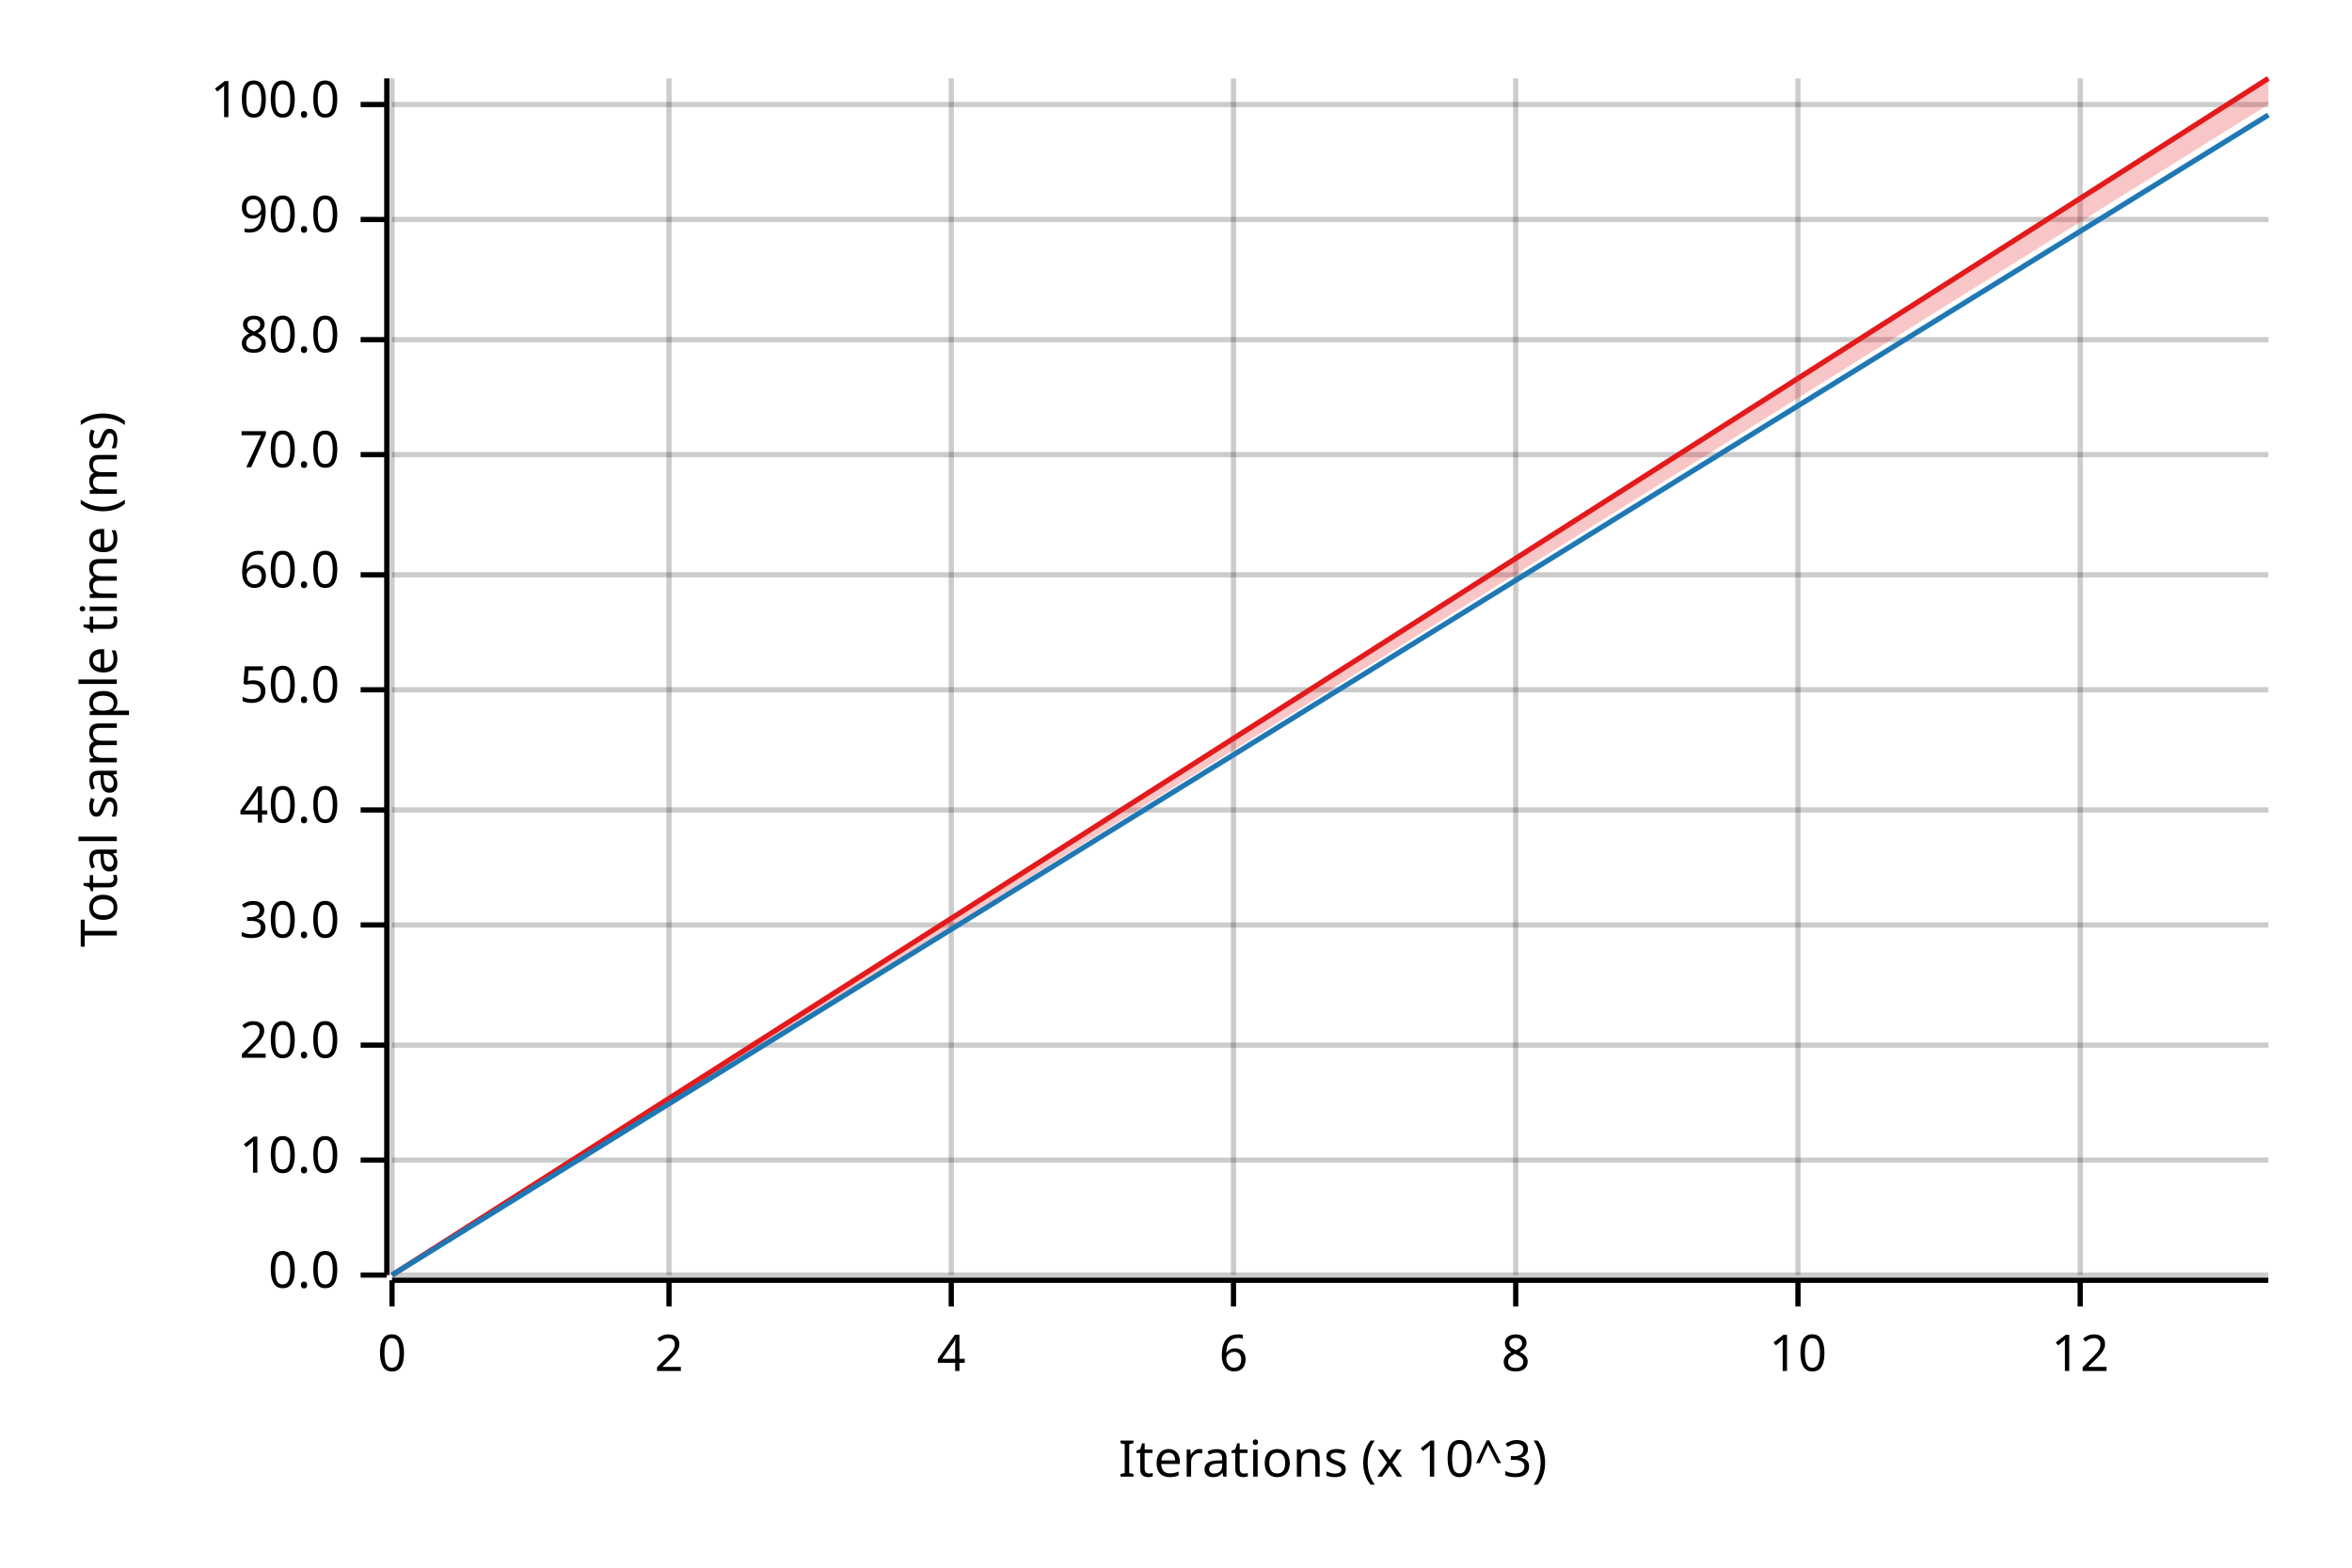
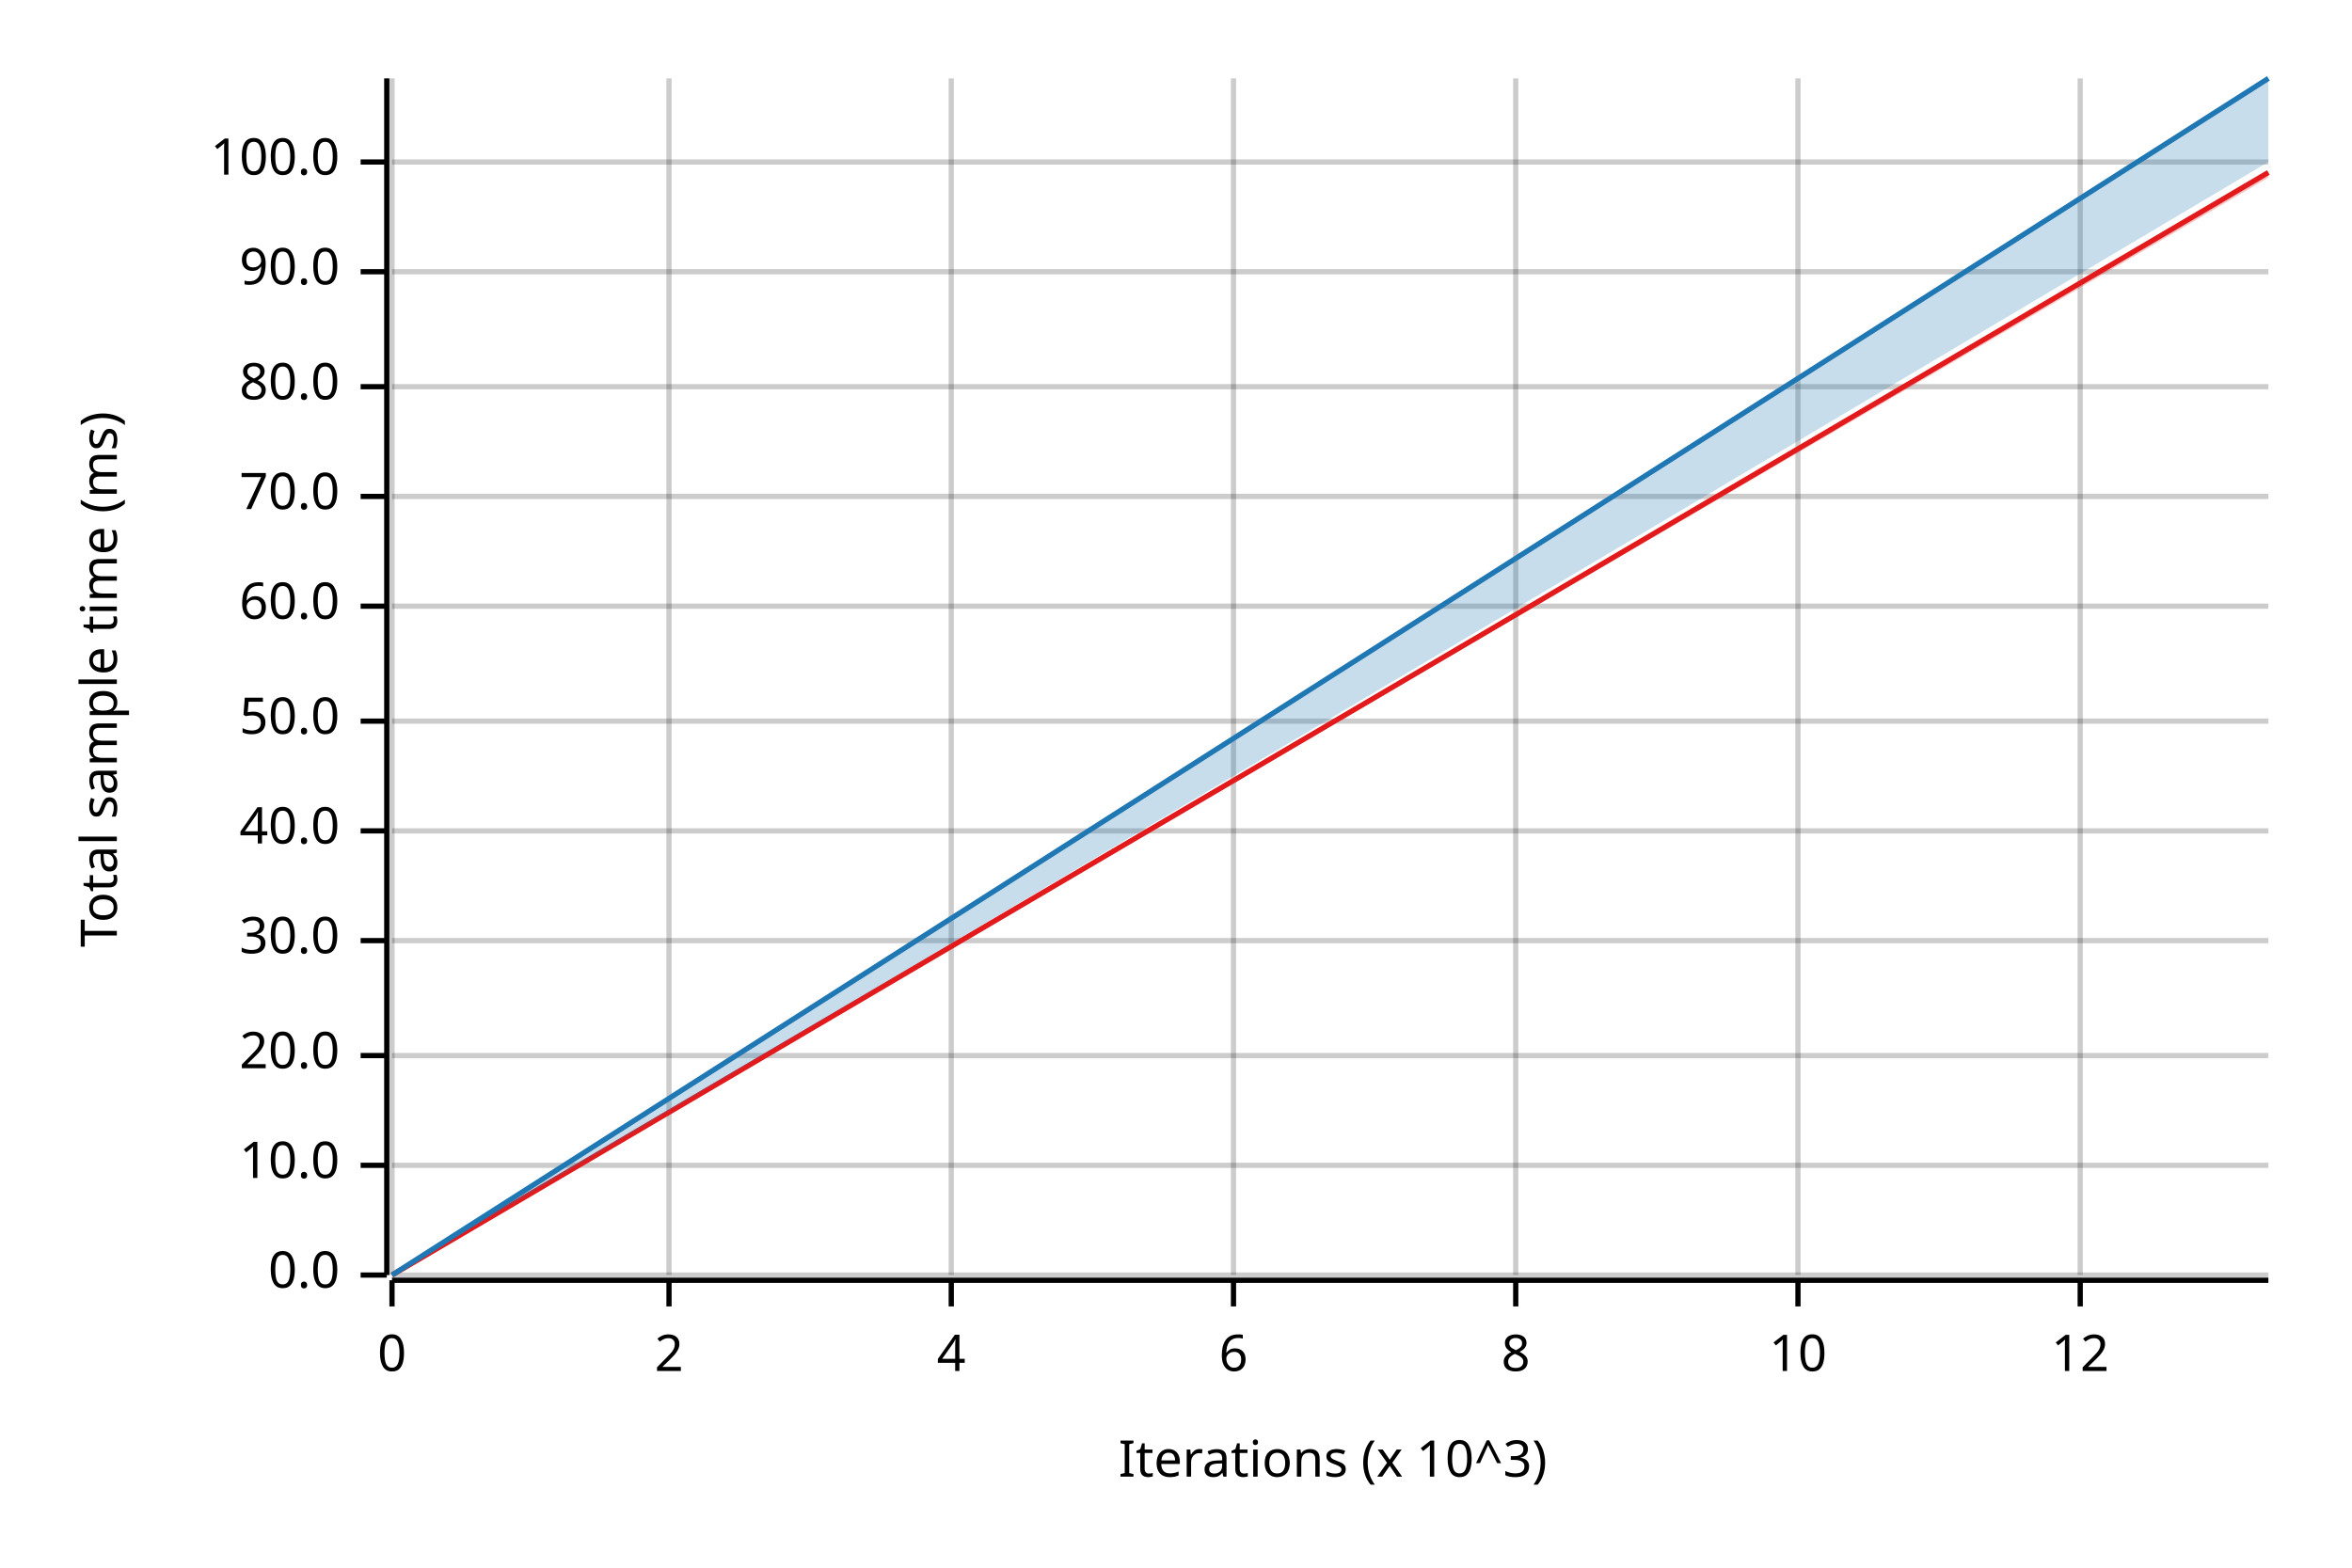
<svg xmlns="http://www.w3.org/2000/svg" width="450" height="300" viewBox="0 0 450 300">
  <text x="15" y="130" dy="0.76em" text-anchor="middle" font-family="sans-serif" font-size="9.677" opacity="1" fill="#000000" transform="rotate(270, 15, 130)">
Total sample time (ms)
</text>
  <text x="255" y="285" dy="-0.5ex" text-anchor="middle" font-family="sans-serif" font-size="9.677" opacity="1" fill="#000000">
Iterations (x 10^3)
</text>
  <line opacity="0.2" stroke="#000000" stroke-width="1" x1="75" y1="244" x2="75" y2="15" />
  <line opacity="0.2" stroke="#000000" stroke-width="1" x1="128" y1="244" x2="128" y2="15" />
  <line opacity="0.2" stroke="#000000" stroke-width="1" x1="182" y1="244" x2="182" y2="15" />
  <line opacity="0.2" stroke="#000000" stroke-width="1" x1="236" y1="244" x2="236" y2="15" />
  <line opacity="0.2" stroke="#000000" stroke-width="1" x1="290" y1="244" x2="290" y2="15" />
  <line opacity="0.2" stroke="#000000" stroke-width="1" x1="344" y1="244" x2="344" y2="15" />
  <line opacity="0.2" stroke="#000000" stroke-width="1" x1="398" y1="244" x2="398" y2="15" />
  <line opacity="0.2" stroke="#000000" stroke-width="1" x1="75" y1="244" x2="434" y2="244" />
-   <line opacity="0.2" stroke="#000000" stroke-width="1" x1="75" y1="222" x2="434" y2="222" />
-   <line opacity="0.2" stroke="#000000" stroke-width="1" x1="75" y1="200" x2="434" y2="200" />
-   <line opacity="0.2" stroke="#000000" stroke-width="1" x1="75" y1="177" x2="434" y2="177" />
-   <line opacity="0.2" stroke="#000000" stroke-width="1" x1="75" y1="155" x2="434" y2="155" />
-   <line opacity="0.2" stroke="#000000" stroke-width="1" x1="75" y1="132" x2="434" y2="132" />
-   <line opacity="0.2" stroke="#000000" stroke-width="1" x1="75" y1="110" x2="434" y2="110" />
-   <line opacity="0.2" stroke="#000000" stroke-width="1" x1="75" y1="87" x2="434" y2="87" />
-   <line opacity="0.2" stroke="#000000" stroke-width="1" x1="75" y1="65" x2="434" y2="65" />
-   <line opacity="0.2" stroke="#000000" stroke-width="1" x1="75" y1="42" x2="434" y2="42" />
-   <line opacity="0.2" stroke="#000000" stroke-width="1" x1="75" y1="20" x2="434" y2="20" />
+   <line opacity="0.2" stroke="#000000" stroke-width="1" x1="75" y1="223" x2="434" y2="223" />
+   <line opacity="0.2" stroke="#000000" stroke-width="1" x1="75" y1="202" x2="434" y2="202" />
+   <line opacity="0.2" stroke="#000000" stroke-width="1" x1="75" y1="180" x2="434" y2="180" />
+   <line opacity="0.2" stroke="#000000" stroke-width="1" x1="75" y1="159" x2="434" y2="159" />
+   <line opacity="0.2" stroke="#000000" stroke-width="1" x1="75" y1="138" x2="434" y2="138" />
+   <line opacity="0.2" stroke="#000000" stroke-width="1" x1="75" y1="116" x2="434" y2="116" />
+   <line opacity="0.2" stroke="#000000" stroke-width="1" x1="75" y1="95" x2="434" y2="95" />
+   <line opacity="0.2" stroke="#000000" stroke-width="1" x1="75" y1="74" x2="434" y2="74" />
+   <line opacity="0.2" stroke="#000000" stroke-width="1" x1="75" y1="52" x2="434" y2="52" />
+   <line opacity="0.2" stroke="#000000" stroke-width="1" x1="75" y1="31" x2="434" y2="31" />
  <polyline fill="none" opacity="1" stroke="#000000" stroke-width="1" points="74,15 74,244 " />
  <text x="65" y="244" dy="0.5ex" text-anchor="end" font-family="sans-serif" font-size="9.677" opacity="1" fill="#000000">
0.0
</text>
  <polyline fill="none" opacity="1" stroke="#000000" stroke-width="1" points="69,244 74,244 " />
-   <text x="65" y="222" dy="0.5ex" text-anchor="end" font-family="sans-serif" font-size="9.677" opacity="1" fill="#000000">
+   <text x="65" y="223" dy="0.5ex" text-anchor="end" font-family="sans-serif" font-size="9.677" opacity="1" fill="#000000">
10.0
</text>
-   <polyline fill="none" opacity="1" stroke="#000000" stroke-width="1" points="69,222 74,222 " />
-   <text x="65" y="200" dy="0.5ex" text-anchor="end" font-family="sans-serif" font-size="9.677" opacity="1" fill="#000000">
+   <polyline fill="none" opacity="1" stroke="#000000" stroke-width="1" points="69,223 74,223 " />
+   <text x="65" y="202" dy="0.5ex" text-anchor="end" font-family="sans-serif" font-size="9.677" opacity="1" fill="#000000">
20.0
</text>
-   <polyline fill="none" opacity="1" stroke="#000000" stroke-width="1" points="69,200 74,200 " />
-   <text x="65" y="177" dy="0.5ex" text-anchor="end" font-family="sans-serif" font-size="9.677" opacity="1" fill="#000000">
+   <polyline fill="none" opacity="1" stroke="#000000" stroke-width="1" points="69,202 74,202 " />
+   <text x="65" y="180" dy="0.5ex" text-anchor="end" font-family="sans-serif" font-size="9.677" opacity="1" fill="#000000">
30.0
</text>
-   <polyline fill="none" opacity="1" stroke="#000000" stroke-width="1" points="69,177 74,177 " />
-   <text x="65" y="155" dy="0.5ex" text-anchor="end" font-family="sans-serif" font-size="9.677" opacity="1" fill="#000000">
+   <polyline fill="none" opacity="1" stroke="#000000" stroke-width="1" points="69,180 74,180 " />
+   <text x="65" y="159" dy="0.5ex" text-anchor="end" font-family="sans-serif" font-size="9.677" opacity="1" fill="#000000">
40.0
</text>
-   <polyline fill="none" opacity="1" stroke="#000000" stroke-width="1" points="69,155 74,155 " />
-   <text x="65" y="132" dy="0.5ex" text-anchor="end" font-family="sans-serif" font-size="9.677" opacity="1" fill="#000000">
+   <polyline fill="none" opacity="1" stroke="#000000" stroke-width="1" points="69,159 74,159 " />
+   <text x="65" y="138" dy="0.5ex" text-anchor="end" font-family="sans-serif" font-size="9.677" opacity="1" fill="#000000">
50.0
</text>
-   <polyline fill="none" opacity="1" stroke="#000000" stroke-width="1" points="69,132 74,132 " />
-   <text x="65" y="110" dy="0.5ex" text-anchor="end" font-family="sans-serif" font-size="9.677" opacity="1" fill="#000000">
+   <polyline fill="none" opacity="1" stroke="#000000" stroke-width="1" points="69,138 74,138 " />
+   <text x="65" y="116" dy="0.5ex" text-anchor="end" font-family="sans-serif" font-size="9.677" opacity="1" fill="#000000">
60.0
</text>
-   <polyline fill="none" opacity="1" stroke="#000000" stroke-width="1" points="69,110 74,110 " />
-   <text x="65" y="87" dy="0.5ex" text-anchor="end" font-family="sans-serif" font-size="9.677" opacity="1" fill="#000000">
+   <polyline fill="none" opacity="1" stroke="#000000" stroke-width="1" points="69,116 74,116 " />
+   <text x="65" y="95" dy="0.5ex" text-anchor="end" font-family="sans-serif" font-size="9.677" opacity="1" fill="#000000">
70.0
</text>
-   <polyline fill="none" opacity="1" stroke="#000000" stroke-width="1" points="69,87 74,87 " />
-   <text x="65" y="65" dy="0.5ex" text-anchor="end" font-family="sans-serif" font-size="9.677" opacity="1" fill="#000000">
+   <polyline fill="none" opacity="1" stroke="#000000" stroke-width="1" points="69,95 74,95 " />
+   <text x="65" y="74" dy="0.5ex" text-anchor="end" font-family="sans-serif" font-size="9.677" opacity="1" fill="#000000">
80.0
</text>
-   <polyline fill="none" opacity="1" stroke="#000000" stroke-width="1" points="69,65 74,65 " />
-   <text x="65" y="42" dy="0.5ex" text-anchor="end" font-family="sans-serif" font-size="9.677" opacity="1" fill="#000000">
+   <polyline fill="none" opacity="1" stroke="#000000" stroke-width="1" points="69,74 74,74 " />
+   <text x="65" y="52" dy="0.5ex" text-anchor="end" font-family="sans-serif" font-size="9.677" opacity="1" fill="#000000">
90.0
</text>
-   <polyline fill="none" opacity="1" stroke="#000000" stroke-width="1" points="69,42 74,42 " />
-   <text x="65" y="20" dy="0.5ex" text-anchor="end" font-family="sans-serif" font-size="9.677" opacity="1" fill="#000000">
+   <polyline fill="none" opacity="1" stroke="#000000" stroke-width="1" points="69,52 74,52 " />
+   <text x="65" y="31" dy="0.5ex" text-anchor="end" font-family="sans-serif" font-size="9.677" opacity="1" fill="#000000">
100.0
</text>
-   <polyline fill="none" opacity="1" stroke="#000000" stroke-width="1" points="69,20 74,20 " />
+   <polyline fill="none" opacity="1" stroke="#000000" stroke-width="1" points="69,31 74,31 " />
  <polyline fill="none" opacity="1" stroke="#000000" stroke-width="1" points="75,245 434,245 " />
  <text x="75" y="255" dy="0.76em" text-anchor="middle" font-family="sans-serif" font-size="9.677" opacity="1" fill="#000000">
0
</text>
  <polyline fill="none" opacity="1" stroke="#000000" stroke-width="1" points="75,245 75,250 " />
  <text x="128" y="255" dy="0.76em" text-anchor="middle" font-family="sans-serif" font-size="9.677" opacity="1" fill="#000000">
2
</text>
  <polyline fill="none" opacity="1" stroke="#000000" stroke-width="1" points="128,245 128,250 " />
  <text x="182" y="255" dy="0.76em" text-anchor="middle" font-family="sans-serif" font-size="9.677" opacity="1" fill="#000000">
4
</text>
  <polyline fill="none" opacity="1" stroke="#000000" stroke-width="1" points="182,245 182,250 " />
  <text x="236" y="255" dy="0.76em" text-anchor="middle" font-family="sans-serif" font-size="9.677" opacity="1" fill="#000000">
6
</text>
  <polyline fill="none" opacity="1" stroke="#000000" stroke-width="1" points="236,245 236,250 " />
  <text x="290" y="255" dy="0.76em" text-anchor="middle" font-family="sans-serif" font-size="9.677" opacity="1" fill="#000000">
8
</text>
  <polyline fill="none" opacity="1" stroke="#000000" stroke-width="1" points="290,245 290,250 " />
  <text x="344" y="255" dy="0.76em" text-anchor="middle" font-family="sans-serif" font-size="9.677" opacity="1" fill="#000000">
10
</text>
  <polyline fill="none" opacity="1" stroke="#000000" stroke-width="1" points="344,245 344,250 " />
  <text x="398" y="255" dy="0.76em" text-anchor="middle" font-family="sans-serif" font-size="9.677" opacity="1" fill="#000000">
12
</text>
  <polyline fill="none" opacity="1" stroke="#000000" stroke-width="1" points="398,245 398,250 " />
-   <polyline fill="none" opacity="1" stroke="#E31A1C" stroke-width="1" points="75,244 434,15 " />
-   <polygon opacity="0.25" fill="#E31A1C" points="75,244 434,20 434,15 " />
-   <polyline fill="none" opacity="1" stroke="#1F78B4" stroke-width="1" points="75,244 434,22 " />
-   <polygon opacity="0.25" fill="#1F78B4" points="75,244 434,22 434,22 " />
+   <polyline fill="none" opacity="1" stroke="#E31A1C" stroke-width="1" points="75,244 434,33 " />
+   <polygon opacity="0.25" fill="#E31A1C" points="75,244 434,34 434,33 " />
+   <polyline fill="none" opacity="1" stroke="#1F78B4" stroke-width="1" points="75,244 434,15 " />
+   <polygon opacity="0.25" fill="#1F78B4" points="75,244 434,31 434,15 " />
</svg>
